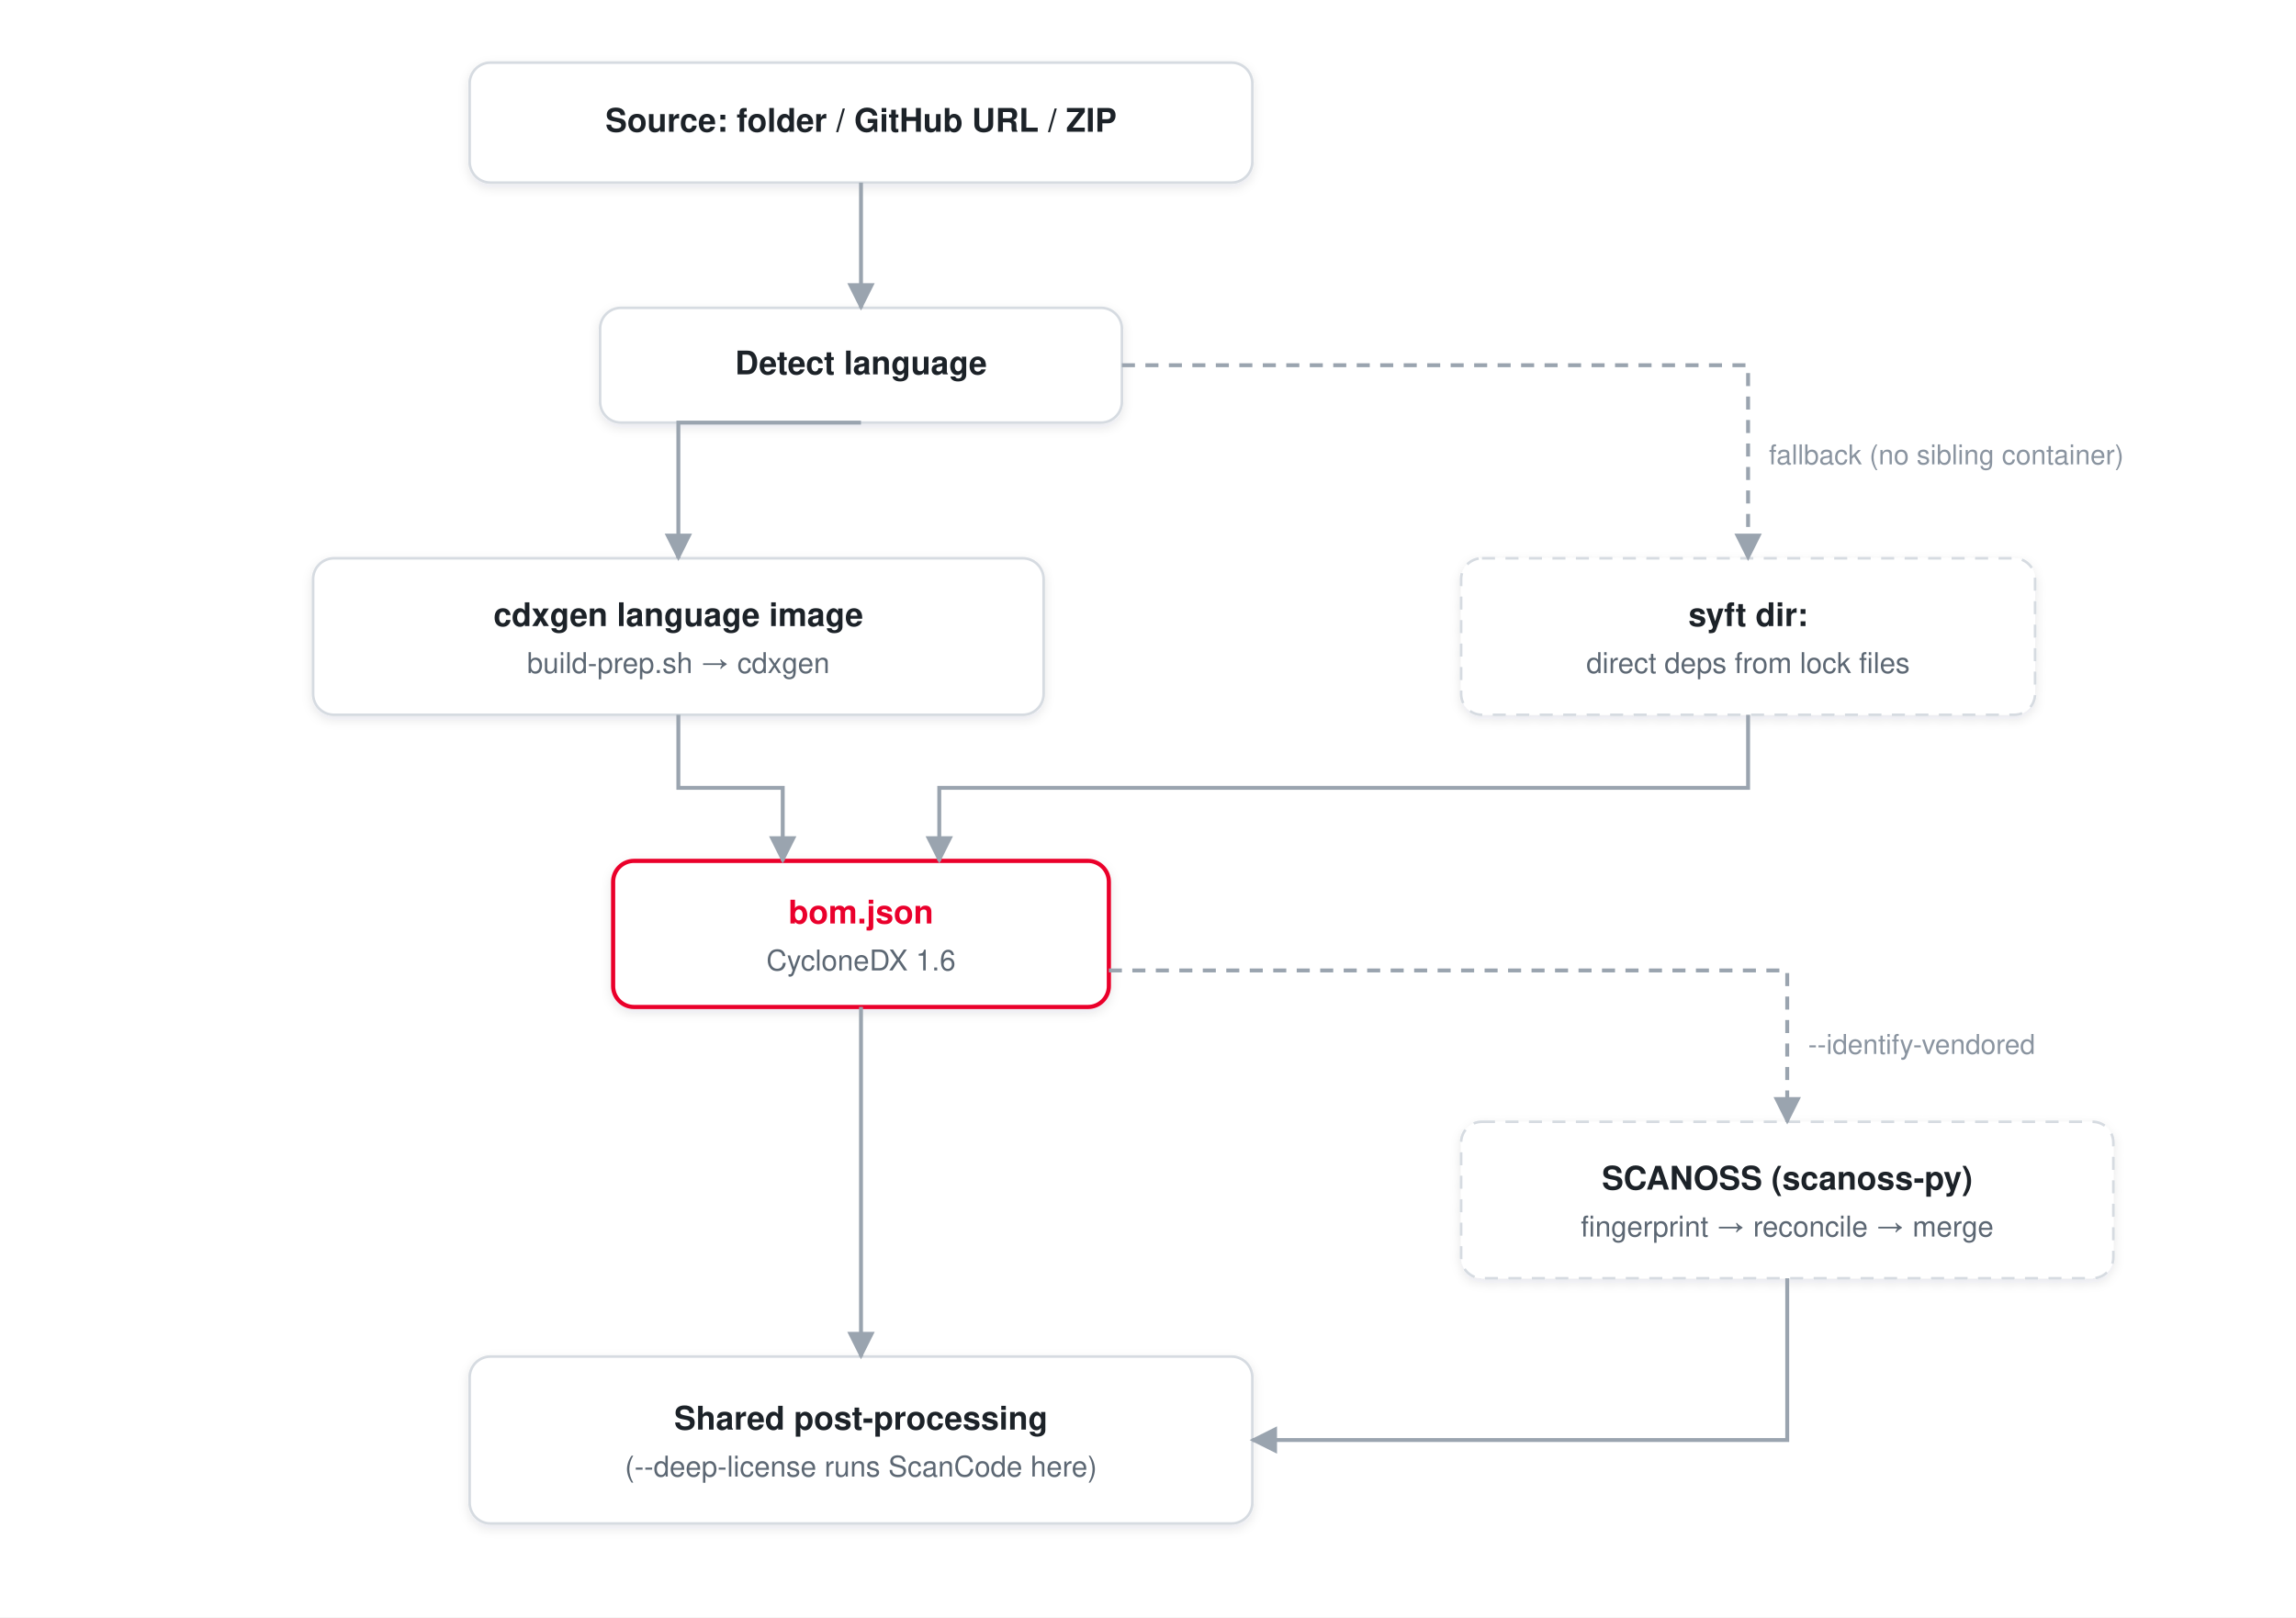
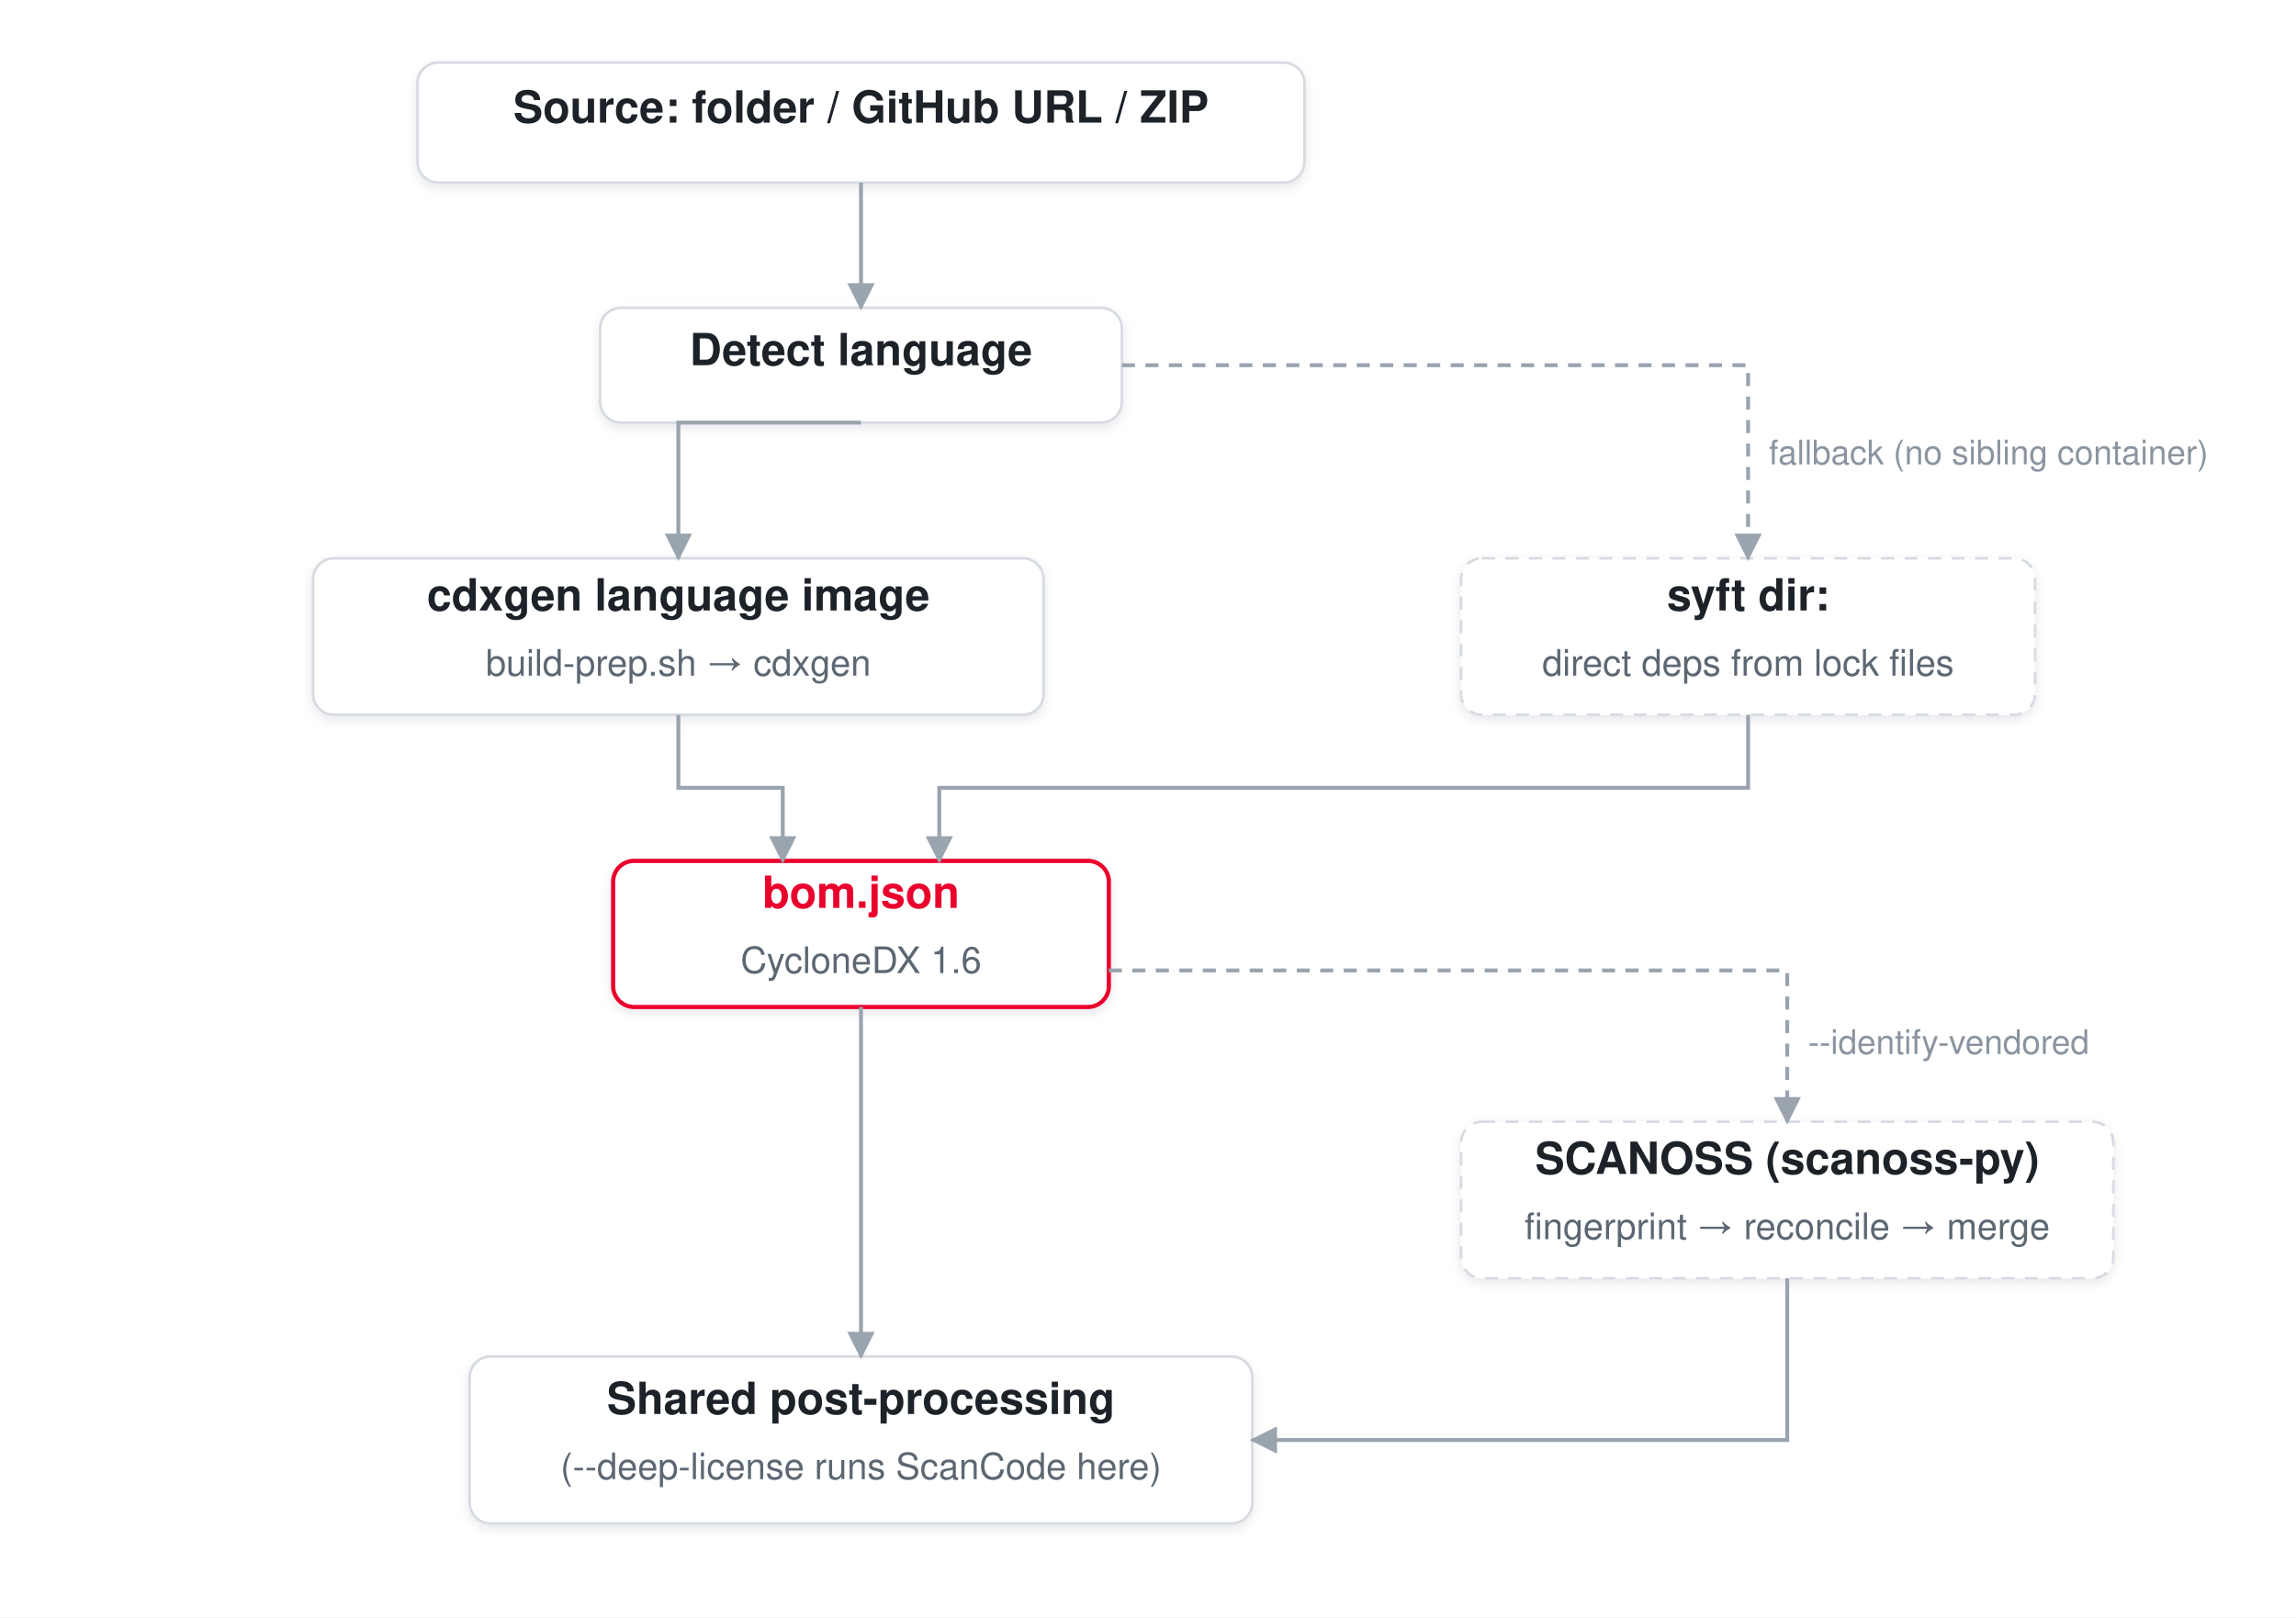
<svg xmlns="http://www.w3.org/2000/svg" width="880" height="620" viewBox="0 0 880 620">
  <defs>
    <marker id="arr" viewBox="0 0 10 10" refX="9" refY="5" markerWidth="7" markerHeight="7" orient="auto-start-reverse">
      <path d="M0,0 L10,5 L0,10 z" fill="#9aa4af" />
    </marker>
    <filter id="sh" x="-20%" y="-20%" width="140%" height="160%">
      <feDropShadow dx="0" dy="1.5" stdDeviation="2" flood-color="#1c2228" flood-opacity="0.10" />
    </filter>
  </defs>
  <rect width="880" height="620" fill="#ffffff" />
-   <rect x="180" y="24" width="300" height="46" rx="8" fill="#ffffff" stroke="#d6dbe1" stroke-width="1" filter="url(#sh)" />
-   <text x="330.0" y="50.5" text-anchor="middle" font-family="'Helvetica Neue',Helvetica,Arial,sans-serif" font-size="12.5" font-weight="600" fill="#1c2228">Source: folder / GitHub URL / ZIP</text>
+   <rect x="160" y="24" width="340" height="46" rx="8" fill="#ffffff" stroke="#d6dbe1" stroke-width="1" filter="url(#sh)" />
+   <text x="330.0" y="47.0" text-anchor="middle" font-family="'Helvetica Neue',Helvetica,Arial,sans-serif" font-size="17" font-weight="600" fill="#1c2228">Source: folder / GitHub URL / ZIP</text>
  <rect x="230" y="118" width="200" height="44" rx="8" fill="#ffffff" stroke="#d6dbe1" stroke-width="1" filter="url(#sh)" />
-   <text x="330.0" y="143.5" text-anchor="middle" font-family="'Helvetica Neue',Helvetica,Arial,sans-serif" font-size="12.5" font-weight="600" fill="#1c2228">Detect language</text>
+   <text x="330.0" y="140.0" text-anchor="middle" font-family="'Helvetica Neue',Helvetica,Arial,sans-serif" font-size="17" font-weight="600" fill="#1c2228">Detect language</text>
  <path d="M330,70 L330,118" fill="none" stroke="#9aa4af" stroke-width="1.5" marker-end="url(#arr)" />
  <rect x="120" y="214" width="280" height="60" rx="8" fill="#ffffff" stroke="#d6dbe1" stroke-width="1" filter="url(#sh)" />
-   <text x="260.0" y="240.0" text-anchor="middle" font-family="'Helvetica Neue',Helvetica,Arial,sans-serif" font-size="12.5" font-weight="600" fill="#1c2228">cdxgen language image</text>
-   <text x="260.0" y="258.0" text-anchor="middle" font-family="'Helvetica Neue',Helvetica,Arial,sans-serif" font-size="11" fill="#5c6773">build-prep.sh → cdxgen</text>
+   <text x="260.0" y="234.0" text-anchor="middle" font-family="'Helvetica Neue',Helvetica,Arial,sans-serif" font-size="17" font-weight="600" fill="#1c2228">cdxgen language image</text>
+   <text x="260.0" y="259.0" text-anchor="middle" font-family="'Helvetica Neue',Helvetica,Arial,sans-serif" font-size="14" fill="#5c6773">build-prep.sh → cdxgen</text>
  <rect x="560" y="214" width="220" height="60" rx="8" fill="#ffffff" stroke="#d6dbe1" stroke-width="1" stroke-dasharray="5 4" filter="url(#sh)" />
-   <text x="670.0" y="240.0" text-anchor="middle" font-family="'Helvetica Neue',Helvetica,Arial,sans-serif" font-size="12.5" font-weight="600" fill="#1c2228">syft dir:</text>
-   <text x="670.0" y="258.0" text-anchor="middle" font-family="'Helvetica Neue',Helvetica,Arial,sans-serif" font-size="11" fill="#5c6773">direct deps from lock files</text>
+   <text x="670.0" y="234.0" text-anchor="middle" font-family="'Helvetica Neue',Helvetica,Arial,sans-serif" font-size="17" font-weight="600" fill="#1c2228">syft dir:</text>
+   <text x="670.0" y="259.0" text-anchor="middle" font-family="'Helvetica Neue',Helvetica,Arial,sans-serif" font-size="14" fill="#5c6773">direct deps from lock files</text>
  <path d="M330,162 L260,162 L260,214" fill="none" stroke="#9aa4af" stroke-width="1.5" marker-end="url(#arr)" />
  <path d="M430,140 L670,140 L670,214" fill="none" stroke="#9aa4af" stroke-width="1.5" stroke-dasharray="5 4" marker-end="url(#arr)" />
-   <text x="678" y="178" text-anchor="start" font-family="'Helvetica Neue',Helvetica,Arial,sans-serif" font-size="10.5" font-weight="400" fill="#8a94a0">fallback (no sibling container)</text>
+   <text x="678" y="178" text-anchor="start" font-family="'Helvetica Neue',Helvetica,Arial,sans-serif" font-size="13" font-weight="400" fill="#8a94a0">fallback (no sibling container)</text>
  <rect x="235" y="330" width="190" height="56" rx="8" fill="#ffffff" stroke="#EA002C" stroke-width="1.6" filter="url(#sh)" />
-   <text x="330.0" y="354.0" text-anchor="middle" font-family="'Helvetica Neue',Helvetica,Arial,sans-serif" font-size="12.5" font-weight="600" fill="#EA002C">bom.json</text>
-   <text x="330.0" y="372.0" text-anchor="middle" font-family="'Helvetica Neue',Helvetica,Arial,sans-serif" font-size="11" fill="#5c6773">CycloneDX 1.6</text>
+   <text x="330.0" y="348.0" text-anchor="middle" font-family="'Helvetica Neue',Helvetica,Arial,sans-serif" font-size="17" font-weight="600" fill="#EA002C">bom.json</text>
+   <text x="330.0" y="373.0" text-anchor="middle" font-family="'Helvetica Neue',Helvetica,Arial,sans-serif" font-size="14" fill="#5c6773">CycloneDX 1.6</text>
  <path d="M260,274 L260,302 L300,302 L300,330" fill="none" stroke="#9aa4af" stroke-width="1.5" marker-end="url(#arr)" />
  <path d="M670,274 L670,302 L360,302 L360,330" fill="none" stroke="#9aa4af" stroke-width="1.5" marker-end="url(#arr)" />
  <rect x="560" y="430" width="250" height="60" rx="8" fill="#ffffff" stroke="#d6dbe1" stroke-width="1" stroke-dasharray="5 4" filter="url(#sh)" />
-   <text x="685.0" y="456.0" text-anchor="middle" font-family="'Helvetica Neue',Helvetica,Arial,sans-serif" font-size="12.5" font-weight="600" fill="#1c2228">SCANOSS (scanoss-py)</text>
-   <text x="685.0" y="474.0" text-anchor="middle" font-family="'Helvetica Neue',Helvetica,Arial,sans-serif" font-size="11" fill="#5c6773">fingerprint → reconcile → merge</text>
+   <text x="685.0" y="450.0" text-anchor="middle" font-family="'Helvetica Neue',Helvetica,Arial,sans-serif" font-size="17" font-weight="600" fill="#1c2228">SCANOSS (scanoss-py)</text>
+   <text x="685.0" y="475.0" text-anchor="middle" font-family="'Helvetica Neue',Helvetica,Arial,sans-serif" font-size="14" fill="#5c6773">fingerprint → reconcile → merge</text>
  <path d="M425,372 L685,372 L685,430" fill="none" stroke="#9aa4af" stroke-width="1.5" stroke-dasharray="5 4" marker-end="url(#arr)" />
-   <text x="693" y="404" text-anchor="start" font-family="'Helvetica Neue',Helvetica,Arial,sans-serif" font-size="10.5" font-weight="400" fill="#8a94a0">--identify-vendored</text>
+   <text x="693" y="404" text-anchor="start" font-family="'Helvetica Neue',Helvetica,Arial,sans-serif" font-size="13" font-weight="400" fill="#8a94a0">--identify-vendored</text>
  <rect x="180" y="520" width="300" height="64" rx="8" fill="#ffffff" stroke="#d6dbe1" stroke-width="1" filter="url(#sh)" />
-   <text x="330.0" y="548.0" text-anchor="middle" font-family="'Helvetica Neue',Helvetica,Arial,sans-serif" font-size="12.5" font-weight="600" fill="#1c2228">Shared post-processing</text>
-   <text x="330.0" y="566.0" text-anchor="middle" font-family="'Helvetica Neue',Helvetica,Arial,sans-serif" font-size="11" fill="#5c6773">(--deep-license runs ScanCode here)</text>
+   <text x="330.0" y="542.0" text-anchor="middle" font-family="'Helvetica Neue',Helvetica,Arial,sans-serif" font-size="17" font-weight="600" fill="#1c2228">Shared post-processing</text>
+   <text x="330.0" y="567.0" text-anchor="middle" font-family="'Helvetica Neue',Helvetica,Arial,sans-serif" font-size="14" fill="#5c6773">(--deep-license runs ScanCode here)</text>
  <path d="M330,386 L330,520" fill="none" stroke="#9aa4af" stroke-width="1.5" marker-end="url(#arr)" />
  <path d="M685,490 L685,552 L480,552" fill="none" stroke="#9aa4af" stroke-width="1.5" marker-end="url(#arr)" />
</svg>
